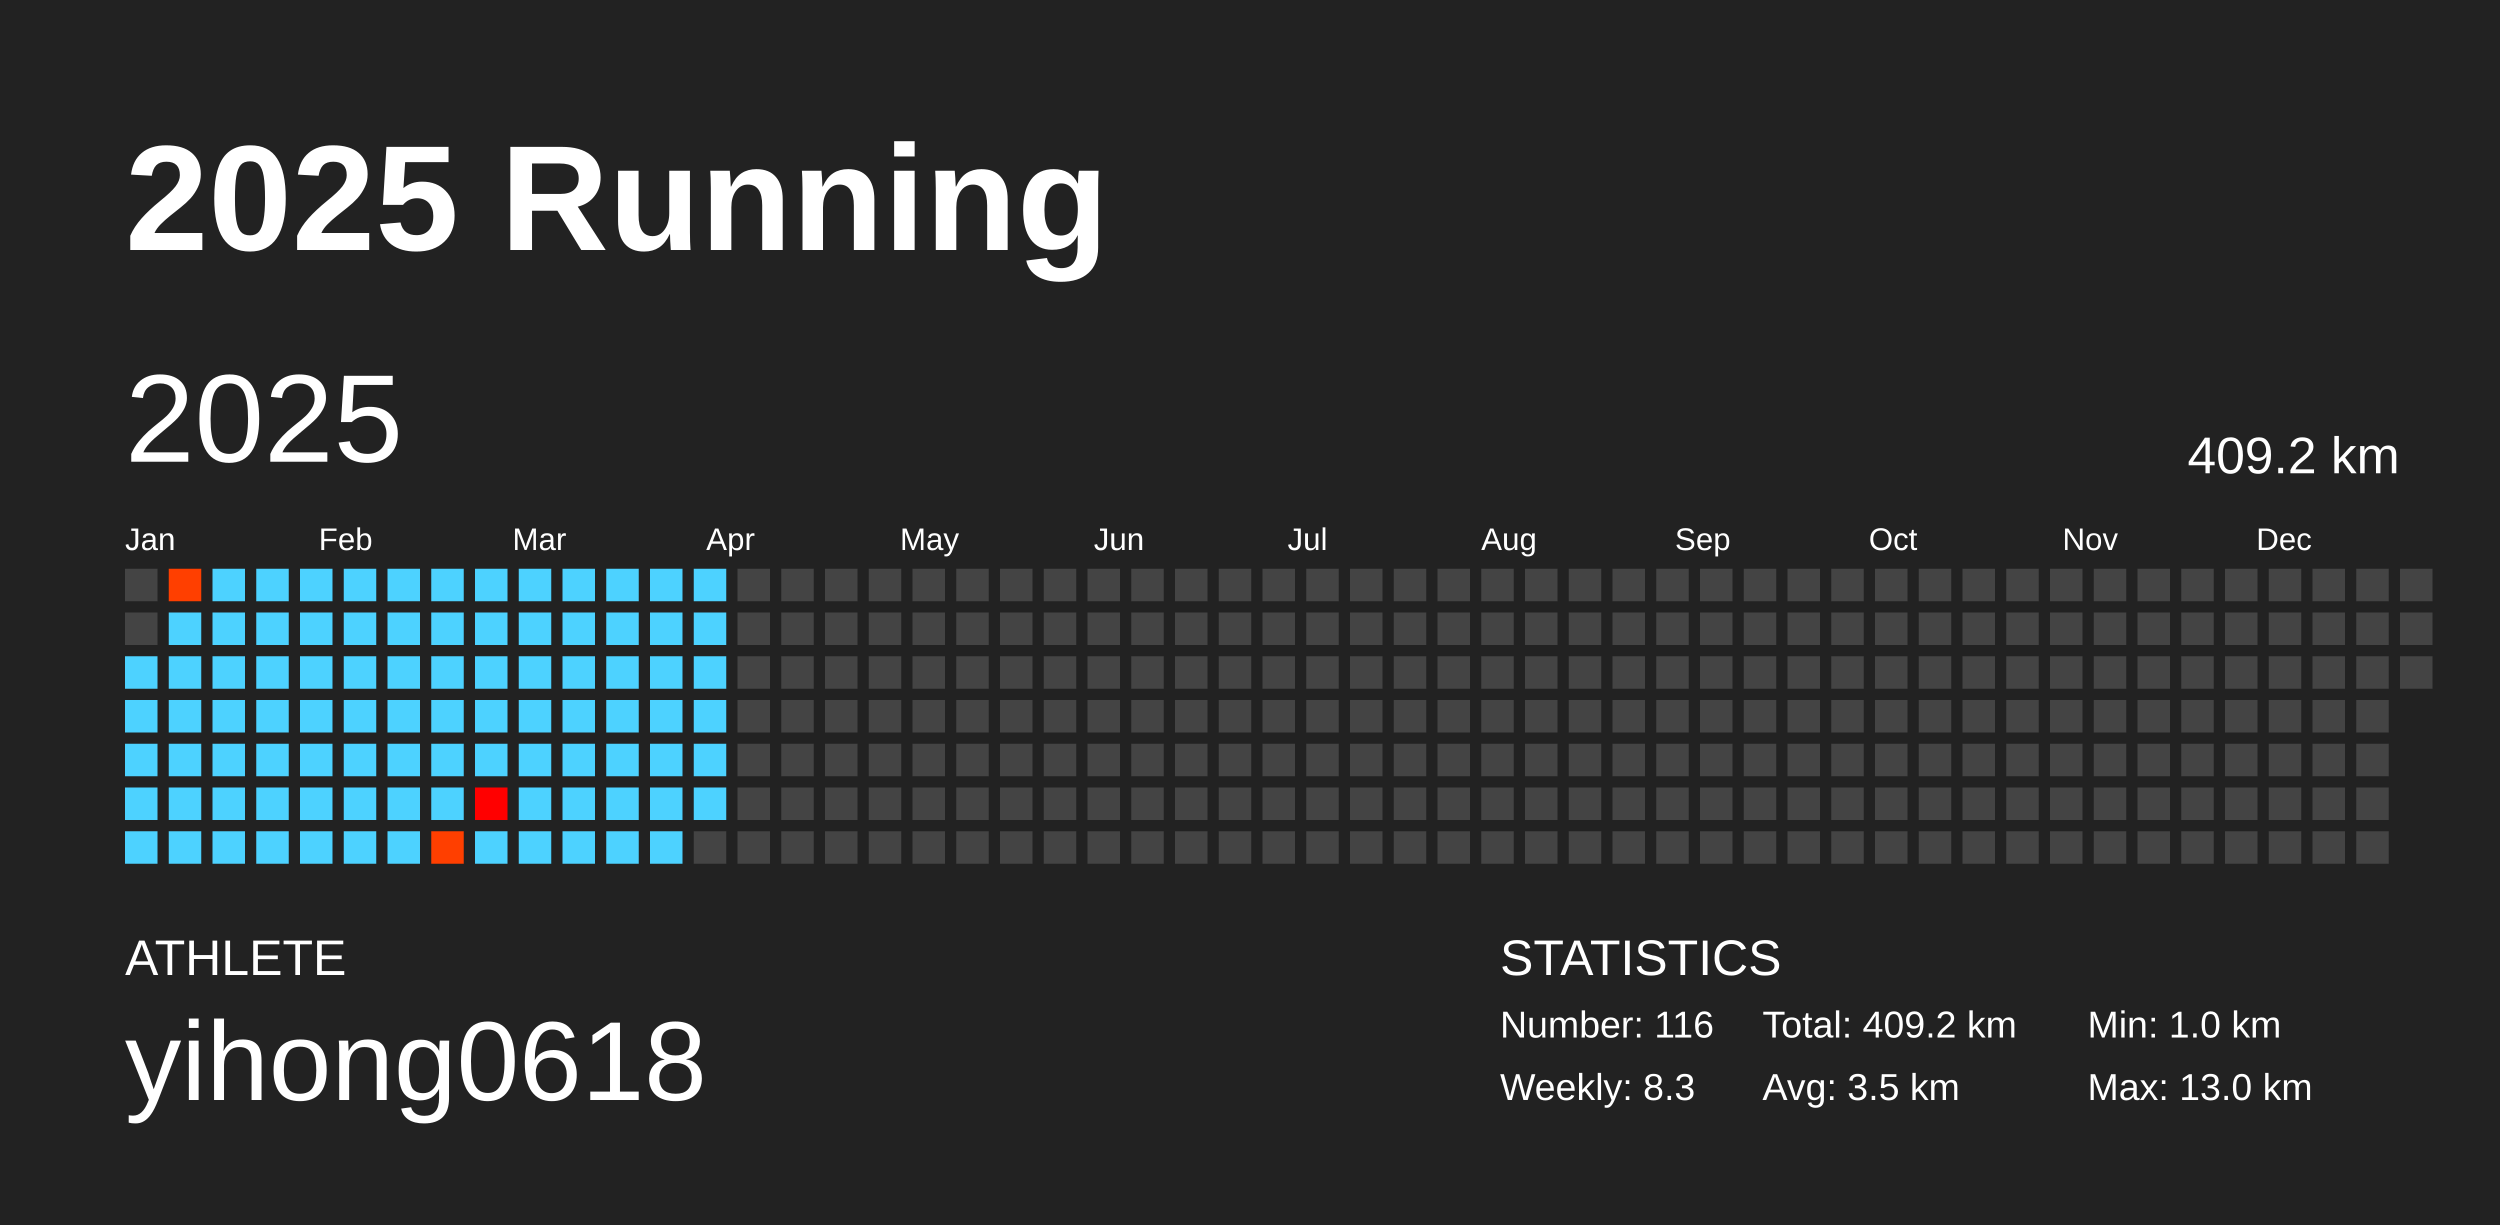
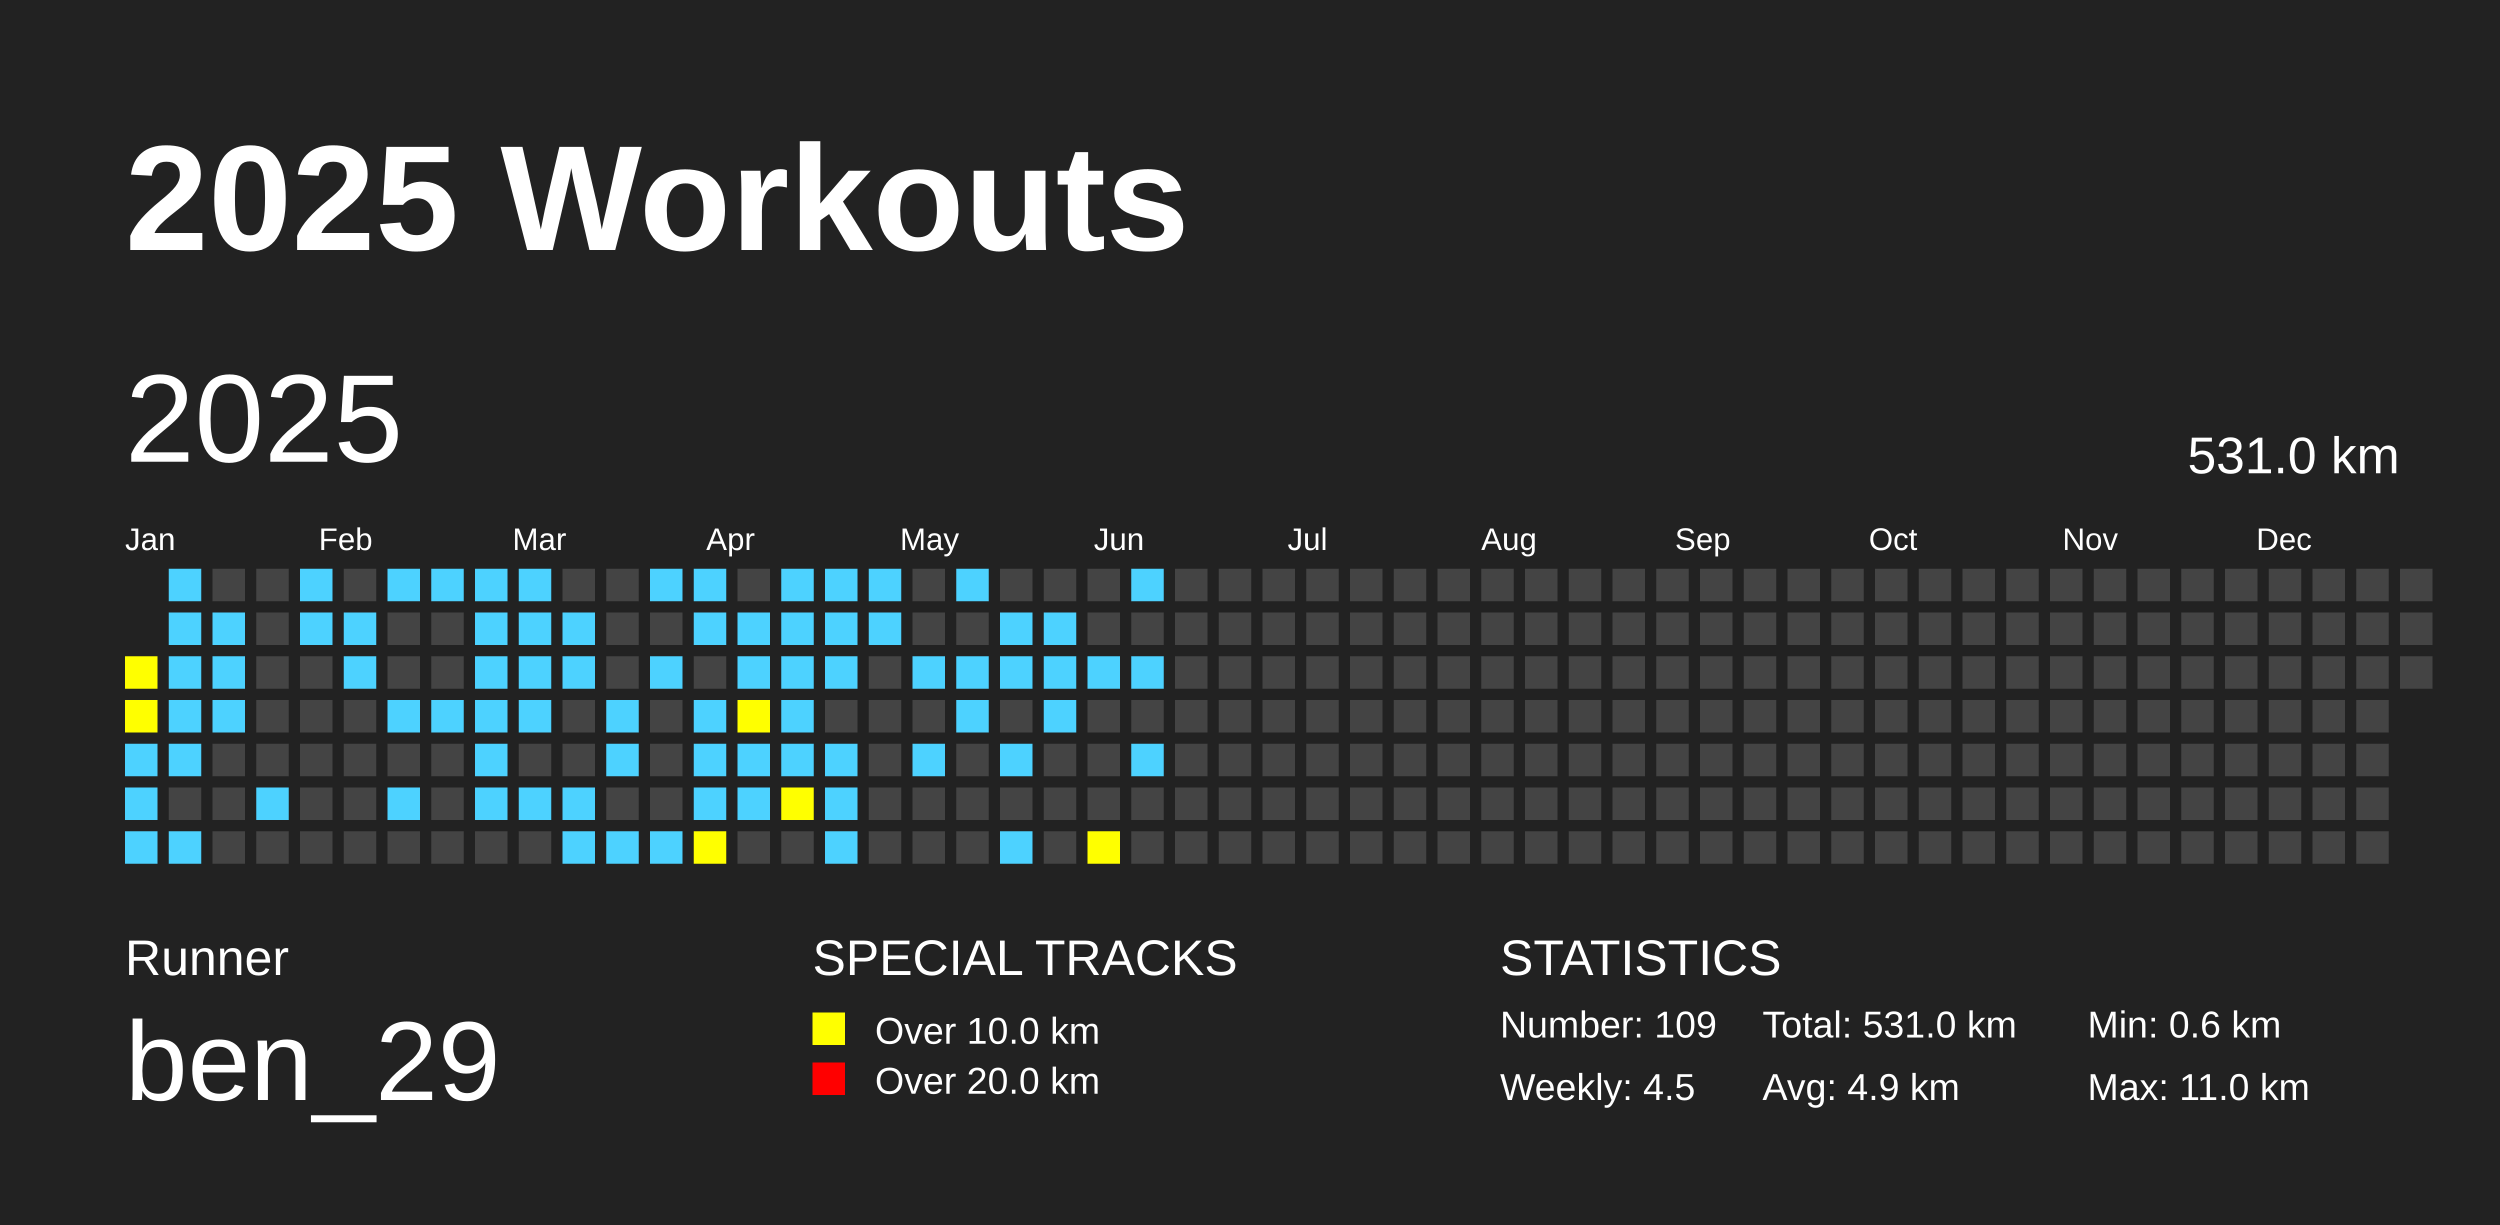
<svg xmlns="http://www.w3.org/2000/svg" baseProfile="full" height="98mm" version="1.1" viewBox="0,0,200,98" width="200mm">
  <defs />
  <rect fill="#222222" height="98" width="200" x="0" y="0" />
-   <text fill="#FFFFFF" style="font-size:12px; font-family:Arial; font-weight:bold;" x="10" y="20">2025 Running</text>
-   <text fill="#FFFFFF" style="font-size:4px; font-family:Arial" x="10" y="78">ATHLETE</text>
-   <text fill="#FFFFFF" style="font-size:9px; font-family:Arial" x="10" y="88">yihong0618</text>
+   <text fill="#FFFFFF" style="font-size:12px; font-family:Arial; font-weight:bold;" x="10" y="20">2025 Workouts</text>
+   <text fill="#FFFFFF" style="font-size:4px; font-family:Arial" x="10" y="78">Runner</text>
+   <text fill="#FFFFFF" style="font-size:9px; font-family:Arial" x="10" y="88">ben_29</text>
+   <text fill="#FFFFFF" style="font-size:4px; font-family:Arial" x="65" y="78">SPECIAL TRACKS</text>
+   <rect fill="yellow" height="2.6" width="2.6" x="65" y="81" />
+   <text fill="#FFFFFF" style="font-size:3px; font-family:Arial" x="70" y="83.5">Over 10.0 km</text>
+   <rect fill="red" height="2.6" width="2.6" x="65" y="85" />
+   <text fill="#FFFFFF" style="font-size:3px; font-family:Arial" x="70" y="87.5">Over 20.0 km</text>
  <text fill="#FFFFFF" style="font-size:4px; font-family:Arial" x="120" y="78">STATISTICS</text>
-   <text fill="#FFFFFF" style="font-size:3px; font-family:Arial" x="120" y="83">Number: 116</text>
-   <text fill="#FFFFFF" style="font-size:3px; font-family:Arial" x="120" y="88">Weekly: 8.3</text>
-   <text fill="#FFFFFF" style="font-size:3px; font-family:Arial" x="141" y="83">Total: 409.2 km</text>
-   <text fill="#FFFFFF" style="font-size:3px; font-family:Arial" x="141" y="88">Avg: 3.5 km</text>
-   <text fill="#FFFFFF" style="font-size:3px; font-family:Arial" x="167" y="83">Min: 1.0 km</text>
-   <text fill="#FFFFFF" style="font-size:3px; font-family:Arial" x="167" y="88">Max: 13.0 km</text>
+   <text fill="#FFFFFF" style="font-size:3px; font-family:Arial" x="120" y="83">Number: 109</text>
+   <text fill="#FFFFFF" style="font-size:3px; font-family:Arial" x="120" y="88">Weekly: 4.5</text>
+   <text fill="#FFFFFF" style="font-size:3px; font-family:Arial" x="141" y="83">Total: 531.0 km</text>
+   <text fill="#FFFFFF" style="font-size:3px; font-family:Arial" x="141" y="88">Avg: 4.9 km</text>
+   <text fill="#FFFFFF" style="font-size:3px; font-family:Arial" x="167" y="83">Min: 0.6 km</text>
+   <text fill="#FFFFFF" style="font-size:3px; font-family:Arial" x="167" y="88">Max: 11.0 km</text>
  <text dominant-baseline="hanging" fill="#FFFFFF" style="font-size:10.0px; font-family:Arial;" x="10" y="30">2025</text>
-   <text dominant-baseline="hanging" fill="#FFFFFF" style="font-size:4.125px; font-family:Arial;" x="175" y="35">409.2 km</text>
+   <text dominant-baseline="hanging" fill="#FFFFFF" style="font-size:4.125px; font-family:Arial;" x="175" y="35">531.0 km</text>
  <text fill="#FFFFFF" style="font-size:2.5px; font-family:Arial" x="10.0" y="44">Jan</text>
  <text fill="#FFFFFF" style="font-size:2.5px; font-family:Arial" x="25.5" y="44">Feb</text>
  <text fill="#FFFFFF" style="font-size:2.5px; font-family:Arial" x="41.0" y="44">Mar</text>
  <text fill="#FFFFFF" style="font-size:2.5px; font-family:Arial" x="56.5" y="44">Apr</text>
  <text fill="#FFFFFF" style="font-size:2.5px; font-family:Arial" x="72.0" y="44">May</text>
  <text fill="#FFFFFF" style="font-size:2.5px; font-family:Arial" x="87.5" y="44">Jun</text>
  <text fill="#FFFFFF" style="font-size:2.5px; font-family:Arial" x="103.0" y="44">Jul</text>
  <text fill="#FFFFFF" style="font-size:2.5px; font-family:Arial" x="118.5" y="44">Aug</text>
  <text fill="#FFFFFF" style="font-size:2.5px; font-family:Arial" x="134.0" y="44">Sep</text>
  <text fill="#FFFFFF" style="font-size:2.5px; font-family:Arial" x="149.5" y="44">Oct</text>
  <text fill="#FFFFFF" style="font-size:2.5px; font-family:Arial" x="165.0" y="44">Nov</text>
  <text fill="#FFFFFF" style="font-size:2.5px; font-family:Arial" x="180.5" y="44">Dec</text>
-   <rect fill="#444444" height="2.6" width="2.6" x="10.0" y="45.5" />
-   <rect fill="#444444" height="2.6" width="2.6" x="10.0" y="49.0" />
-   <rect fill="#4dd2ff" height="2.6" width="2.6" x="10.0" y="52.5" />
-   <rect fill="#4dd2ff" height="2.6" width="2.6" x="10.0" y="56.0" />
-   <rect fill="#4dd2ff" height="2.6" width="2.6" x="10.0" y="59.5" />
-   <rect fill="#4dd2ff" height="2.6" width="2.6" x="10.0" y="63.0" />
-   <rect fill="#4dd2ff" height="2.6" width="2.6" x="10.0" y="66.5" />
-   <rect fill="#ff3f00" height="2.6" width="2.6" x="13.5" y="45.5" />
-   <rect fill="#4dd2ff" height="2.6" width="2.6" x="13.5" y="49.0" />
-   <rect fill="#4dd2ff" height="2.6" width="2.6" x="13.5" y="52.5" />
-   <rect fill="#4dd2ff" height="2.6" width="2.6" x="13.5" y="56.0" />
-   <rect fill="#4dd2ff" height="2.6" width="2.6" x="13.5" y="59.5" />
-   <rect fill="#4dd2ff" height="2.6" width="2.6" x="13.5" y="63.0" />
-   <rect fill="#4dd2ff" height="2.6" width="2.6" x="13.5" y="66.5" />
-   <rect fill="#4dd2ff" height="2.6" width="2.6" x="17.0" y="45.5" />
-   <rect fill="#4dd2ff" height="2.6" width="2.6" x="17.0" y="49.0" />
-   <rect fill="#4dd2ff" height="2.6" width="2.6" x="17.0" y="52.5" />
-   <rect fill="#4dd2ff" height="2.6" width="2.6" x="17.0" y="56.0" />
-   <rect fill="#4dd2ff" height="2.6" width="2.6" x="17.0" y="59.5" />
-   <rect fill="#4dd2ff" height="2.6" width="2.6" x="17.0" y="63.0" />
-   <rect fill="#4dd2ff" height="2.6" width="2.6" x="17.0" y="66.5" />
-   <rect fill="#4dd2ff" height="2.6" width="2.6" x="20.5" y="45.5" />
-   <rect fill="#4dd2ff" height="2.6" width="2.6" x="20.5" y="49.0" />
-   <rect fill="#4dd2ff" height="2.6" width="2.6" x="20.5" y="52.5" />
-   <rect fill="#4dd2ff" height="2.6" width="2.6" x="20.5" y="56.0" />
-   <rect fill="#4dd2ff" height="2.6" width="2.6" x="20.5" y="59.5" />
-   <rect fill="#4dd2ff" height="2.6" width="2.6" x="20.5" y="63.0" />
-   <rect fill="#4dd2ff" height="2.6" width="2.6" x="20.5" y="66.5" />
-   <rect fill="#4dd2ff" height="2.6" width="2.6" x="24.0" y="45.5" />
-   <rect fill="#4dd2ff" height="2.6" width="2.6" x="24.0" y="49.0" />
-   <rect fill="#4dd2ff" height="2.6" width="2.6" x="24.0" y="52.5" />
-   <rect fill="#4dd2ff" height="2.6" width="2.6" x="24.0" y="56.0" />
-   <rect fill="#4dd2ff" height="2.6" width="2.6" x="24.0" y="59.5" />
-   <rect fill="#4dd2ff" height="2.6" width="2.6" x="24.0" y="63.0" />
-   <rect fill="#4dd2ff" height="2.6" width="2.6" x="24.0" y="66.5" />
-   <rect fill="#4dd2ff" height="2.6" width="2.6" x="27.5" y="45.5" />
-   <rect fill="#4dd2ff" height="2.6" width="2.6" x="27.5" y="49.0" />
-   <rect fill="#4dd2ff" height="2.6" width="2.6" x="27.5" y="52.5" />
-   <rect fill="#4dd2ff" height="2.6" width="2.6" x="27.5" y="56.0" />
-   <rect fill="#4dd2ff" height="2.6" width="2.6" x="27.5" y="59.5" />
-   <rect fill="#4dd2ff" height="2.6" width="2.6" x="27.5" y="63.0" />
-   <rect fill="#4dd2ff" height="2.6" width="2.6" x="27.5" y="66.5" />
-   <rect fill="#4dd2ff" height="2.6" width="2.6" x="31.0" y="45.5" />
-   <rect fill="#4dd2ff" height="2.6" width="2.6" x="31.0" y="49.0" />
-   <rect fill="#4dd2ff" height="2.6" width="2.6" x="31.0" y="52.5" />
-   <rect fill="#4dd2ff" height="2.6" width="2.6" x="31.0" y="56.0" />
-   <rect fill="#4dd2ff" height="2.6" width="2.6" x="31.0" y="59.5" />
-   <rect fill="#4dd2ff" height="2.6" width="2.6" x="31.0" y="63.0" />
-   <rect fill="#4dd2ff" height="2.6" width="2.6" x="31.0" y="66.5" />
-   <rect fill="#4dd2ff" height="2.6" width="2.6" x="34.5" y="45.5" />
-   <rect fill="#4dd2ff" height="2.6" width="2.6" x="34.5" y="49.0" />
-   <rect fill="#4dd2ff" height="2.6" width="2.6" x="34.5" y="52.5" />
-   <rect fill="#4dd2ff" height="2.6" width="2.6" x="34.5" y="56.0" />
-   <rect fill="#4dd2ff" height="2.6" width="2.6" x="34.5" y="59.5" />
-   <rect fill="#4dd2ff" height="2.6" width="2.6" x="34.5" y="63.0" />
-   <rect fill="#ff3f00" height="2.6" width="2.6" x="34.5" y="66.5" />
-   <rect fill="#4dd2ff" height="2.6" width="2.6" x="38.0" y="45.5" />
-   <rect fill="#4dd2ff" height="2.6" width="2.6" x="38.0" y="49.0" />
-   <rect fill="#4dd2ff" height="2.6" width="2.6" x="38.0" y="52.5" />
-   <rect fill="#4dd2ff" height="2.6" width="2.6" x="38.0" y="56.0" />
-   <rect fill="#4dd2ff" height="2.6" width="2.6" x="38.0" y="59.5" />
-   <rect fill="#ff0000" height="2.6" width="2.6" x="38.0" y="63.0" />
-   <rect fill="#4dd2ff" height="2.6" width="2.6" x="38.0" y="66.5" />
-   <rect fill="#4dd2ff" height="2.6" width="2.6" x="41.5" y="45.5" />
-   <rect fill="#4dd2ff" height="2.6" width="2.6" x="41.5" y="49.0" />
-   <rect fill="#4dd2ff" height="2.6" width="2.6" x="41.5" y="52.5" />
-   <rect fill="#4dd2ff" height="2.6" width="2.6" x="41.5" y="56.0" />
-   <rect fill="#4dd2ff" height="2.6" width="2.6" x="41.5" y="59.5" />
-   <rect fill="#4dd2ff" height="2.6" width="2.6" x="41.5" y="63.0" />
-   <rect fill="#4dd2ff" height="2.6" width="2.6" x="41.5" y="66.5" />
-   <rect fill="#4dd2ff" height="2.6" width="2.6" x="45.0" y="45.5" />
-   <rect fill="#4dd2ff" height="2.6" width="2.6" x="45.0" y="49.0" />
-   <rect fill="#4dd2ff" height="2.6" width="2.6" x="45.0" y="52.5" />
-   <rect fill="#4dd2ff" height="2.6" width="2.6" x="45.0" y="56.0" />
-   <rect fill="#4dd2ff" height="2.6" width="2.6" x="45.0" y="59.5" />
-   <rect fill="#4dd2ff" height="2.6" width="2.6" x="45.0" y="63.0" />
-   <rect fill="#4dd2ff" height="2.6" width="2.6" x="45.0" y="66.5" />
-   <rect fill="#4dd2ff" height="2.6" width="2.6" x="48.5" y="45.5" />
-   <rect fill="#4dd2ff" height="2.6" width="2.6" x="48.5" y="49.0" />
-   <rect fill="#4dd2ff" height="2.6" width="2.6" x="48.5" y="52.5" />
-   <rect fill="#4dd2ff" height="2.6" width="2.6" x="48.5" y="56.0" />
-   <rect fill="#4dd2ff" height="2.6" width="2.6" x="48.5" y="59.5" />
-   <rect fill="#4dd2ff" height="2.6" width="2.6" x="48.5" y="63.0" />
-   <rect fill="#4dd2ff" height="2.6" width="2.6" x="48.5" y="66.5" />
-   <rect fill="#4dd2ff" height="2.6" width="2.6" x="52.0" y="45.5" />
-   <rect fill="#4dd2ff" height="2.6" width="2.6" x="52.0" y="49.0" />
-   <rect fill="#4dd2ff" height="2.6" width="2.6" x="52.0" y="52.5" />
-   <rect fill="#4dd2ff" height="2.6" width="2.6" x="52.0" y="56.0" />
-   <rect fill="#4dd2ff" height="2.6" width="2.6" x="52.0" y="59.5" />
-   <rect fill="#4dd2ff" height="2.6" width="2.6" x="52.0" y="63.0" />
-   <rect fill="#4dd2ff" height="2.6" width="2.6" x="52.0" y="66.5" />
-   <rect fill="#4dd2ff" height="2.6" width="2.6" x="55.5" y="45.5" />
-   <rect fill="#4dd2ff" height="2.6" width="2.6" x="55.5" y="49.0" />
-   <rect fill="#4dd2ff" height="2.6" width="2.6" x="55.5" y="52.5" />
-   <rect fill="#4dd2ff" height="2.6" width="2.6" x="55.5" y="56.0" />
-   <rect fill="#4dd2ff" height="2.6" width="2.6" x="55.5" y="59.5" />
-   <rect fill="#4dd2ff" height="2.6" width="2.6" x="55.5" y="63.0" />
-   <rect fill="#444444" height="2.6" width="2.6" x="55.5" y="66.5" />
+   <rect fill="yellow" height="2.6" width="2.6" x="10.0" y="52.5" />
+   <rect fill="yellow" height="2.6" width="2.6" x="10.0" y="56.0" />
+   <rect fill="#4DD2FF" height="2.6" width="2.6" x="10.0" y="59.5" />
+   <rect fill="#4DD2FF" height="2.6" width="2.6" x="10.0" y="63.0" />
+   <rect fill="#4DD2FF" height="2.6" width="2.6" x="10.0" y="66.5" />
+   <rect fill="#4DD2FF" height="2.6" width="2.6" x="13.5" y="45.5" />
+   <rect fill="#4DD2FF" height="2.6" width="2.6" x="13.5" y="49.0" />
+   <rect fill="#4DD2FF" height="2.6" width="2.6" x="13.5" y="52.5" />
+   <rect fill="#4DD2FF" height="2.6" width="2.6" x="13.5" y="56.0" />
+   <rect fill="#4DD2FF" height="2.6" width="2.6" x="13.5" y="59.5" />
+   <rect fill="#444444" height="2.6" width="2.6" x="13.5" y="63.0" />
+   <rect fill="#4DD2FF" height="2.6" width="2.6" x="13.5" y="66.5" />
+   <rect fill="#444444" height="2.6" width="2.6" x="17.0" y="45.5" />
+   <rect fill="#4DD2FF" height="2.6" width="2.6" x="17.0" y="49.0" />
+   <rect fill="#4DD2FF" height="2.6" width="2.6" x="17.0" y="52.5" />
+   <rect fill="#4DD2FF" height="2.6" width="2.6" x="17.0" y="56.0" />
+   <rect fill="#444444" height="2.6" width="2.6" x="17.0" y="59.5" />
+   <rect fill="#444444" height="2.6" width="2.6" x="17.0" y="63.0" />
+   <rect fill="#444444" height="2.6" width="2.6" x="17.0" y="66.5" />
+   <rect fill="#444444" height="2.6" width="2.6" x="20.5" y="45.5" />
+   <rect fill="#444444" height="2.6" width="2.6" x="20.5" y="49.0" />
+   <rect fill="#444444" height="2.6" width="2.6" x="20.5" y="52.5" />
+   <rect fill="#444444" height="2.6" width="2.6" x="20.5" y="56.0" />
+   <rect fill="#444444" height="2.6" width="2.6" x="20.5" y="59.5" />
+   <rect fill="#4DD2FF" height="2.6" width="2.6" x="20.5" y="63.0" />
+   <rect fill="#444444" height="2.6" width="2.6" x="20.5" y="66.5" />
+   <rect fill="#4DD2FF" height="2.6" width="2.6" x="24.0" y="45.5" />
+   <rect fill="#4DD2FF" height="2.6" width="2.6" x="24.0" y="49.0" />
+   <rect fill="#444444" height="2.6" width="2.6" x="24.0" y="52.5" />
+   <rect fill="#444444" height="2.6" width="2.6" x="24.0" y="56.0" />
+   <rect fill="#444444" height="2.6" width="2.6" x="24.0" y="59.5" />
+   <rect fill="#444444" height="2.6" width="2.6" x="24.0" y="63.0" />
+   <rect fill="#444444" height="2.6" width="2.6" x="24.0" y="66.5" />
+   <rect fill="#444444" height="2.6" width="2.6" x="27.5" y="45.5" />
+   <rect fill="#4DD2FF" height="2.6" width="2.6" x="27.5" y="49.0" />
+   <rect fill="#4DD2FF" height="2.6" width="2.6" x="27.5" y="52.5" />
+   <rect fill="#444444" height="2.6" width="2.6" x="27.5" y="56.0" />
+   <rect fill="#444444" height="2.6" width="2.6" x="27.5" y="59.5" />
+   <rect fill="#444444" height="2.6" width="2.6" x="27.5" y="63.0" />
+   <rect fill="#444444" height="2.6" width="2.6" x="27.5" y="66.5" />
+   <rect fill="#4DD2FF" height="2.6" width="2.6" x="31.0" y="45.5" />
+   <rect fill="#444444" height="2.6" width="2.6" x="31.0" y="49.0" />
+   <rect fill="#444444" height="2.6" width="2.6" x="31.0" y="52.5" />
+   <rect fill="#4DD2FF" height="2.6" width="2.6" x="31.0" y="56.0" />
+   <rect fill="#444444" height="2.6" width="2.6" x="31.0" y="59.5" />
+   <rect fill="#4DD2FF" height="2.6" width="2.6" x="31.0" y="63.0" />
+   <rect fill="#444444" height="2.6" width="2.6" x="31.0" y="66.5" />
+   <rect fill="#4DD2FF" height="2.6" width="2.6" x="34.5" y="45.5" />
+   <rect fill="#444444" height="2.6" width="2.6" x="34.5" y="49.0" />
+   <rect fill="#444444" height="2.6" width="2.6" x="34.5" y="52.5" />
+   <rect fill="#4DD2FF" height="2.6" width="2.6" x="34.5" y="56.0" />
+   <rect fill="#444444" height="2.6" width="2.6" x="34.5" y="59.5" />
+   <rect fill="#444444" height="2.6" width="2.6" x="34.5" y="63.0" />
+   <rect fill="#444444" height="2.6" width="2.6" x="34.5" y="66.5" />
+   <rect fill="#4DD2FF" height="2.6" width="2.6" x="38.0" y="45.5" />
+   <rect fill="#4DD2FF" height="2.6" width="2.6" x="38.0" y="49.0" />
+   <rect fill="#4DD2FF" height="2.6" width="2.6" x="38.0" y="52.5" />
+   <rect fill="#4DD2FF" height="2.6" width="2.6" x="38.0" y="56.0" />
+   <rect fill="#4DD2FF" height="2.6" width="2.6" x="38.0" y="59.5" />
+   <rect fill="#4DD2FF" height="2.6" width="2.6" x="38.0" y="63.0" />
+   <rect fill="#444444" height="2.6" width="2.6" x="38.0" y="66.5" />
+   <rect fill="#4DD2FF" height="2.6" width="2.6" x="41.5" y="45.5" />
+   <rect fill="#4DD2FF" height="2.6" width="2.6" x="41.5" y="49.0" />
+   <rect fill="#4DD2FF" height="2.6" width="2.6" x="41.5" y="52.5" />
+   <rect fill="#4DD2FF" height="2.6" width="2.6" x="41.5" y="56.0" />
+   <rect fill="#444444" height="2.6" width="2.6" x="41.5" y="59.5" />
+   <rect fill="#4DD2FF" height="2.6" width="2.6" x="41.5" y="63.0" />
+   <rect fill="#444444" height="2.6" width="2.6" x="41.5" y="66.5" />
+   <rect fill="#444444" height="2.6" width="2.6" x="45.0" y="45.5" />
+   <rect fill="#4DD2FF" height="2.6" width="2.6" x="45.0" y="49.0" />
+   <rect fill="#4DD2FF" height="2.6" width="2.6" x="45.0" y="52.5" />
+   <rect fill="#444444" height="2.6" width="2.6" x="45.0" y="56.0" />
+   <rect fill="#444444" height="2.6" width="2.6" x="45.0" y="59.5" />
+   <rect fill="#4DD2FF" height="2.6" width="2.6" x="45.0" y="63.0" />
+   <rect fill="#4DD2FF" height="2.6" width="2.6" x="45.0" y="66.5" />
+   <rect fill="#444444" height="2.6" width="2.6" x="48.5" y="45.5" />
+   <rect fill="#444444" height="2.6" width="2.6" x="48.5" y="49.0" />
+   <rect fill="#444444" height="2.6" width="2.6" x="48.5" y="52.5" />
+   <rect fill="#4DD2FF" height="2.6" width="2.6" x="48.5" y="56.0" />
+   <rect fill="#4DD2FF" height="2.6" width="2.6" x="48.5" y="59.5" />
+   <rect fill="#444444" height="2.6" width="2.6" x="48.5" y="63.0" />
+   <rect fill="#4DD2FF" height="2.6" width="2.6" x="48.5" y="66.5" />
+   <rect fill="#4DD2FF" height="2.6" width="2.6" x="52.0" y="45.5" />
+   <rect fill="#444444" height="2.6" width="2.6" x="52.0" y="49.0" />
+   <rect fill="#4DD2FF" height="2.6" width="2.6" x="52.0" y="52.5" />
+   <rect fill="#444444" height="2.6" width="2.6" x="52.0" y="56.0" />
+   <rect fill="#444444" height="2.6" width="2.6" x="52.0" y="59.5" />
+   <rect fill="#444444" height="2.6" width="2.6" x="52.0" y="63.0" />
+   <rect fill="#4DD2FF" height="2.6" width="2.6" x="52.0" y="66.5" />
+   <rect fill="#4DD2FF" height="2.6" width="2.6" x="55.5" y="45.5" />
+   <rect fill="#4DD2FF" height="2.6" width="2.6" x="55.5" y="49.0" />
+   <rect fill="#444444" height="2.6" width="2.6" x="55.5" y="52.5" />
+   <rect fill="#4DD2FF" height="2.6" width="2.6" x="55.5" y="56.0" />
+   <rect fill="#4DD2FF" height="2.6" width="2.6" x="55.5" y="59.5" />
+   <rect fill="#4DD2FF" height="2.6" width="2.6" x="55.5" y="63.0" />
+   <rect fill="yellow" height="2.6" width="2.6" x="55.5" y="66.5" />
  <rect fill="#444444" height="2.6" width="2.6" x="59.0" y="45.5" />
-   <rect fill="#444444" height="2.6" width="2.6" x="59.0" y="49.0" />
-   <rect fill="#444444" height="2.6" width="2.6" x="59.0" y="52.5" />
-   <rect fill="#444444" height="2.6" width="2.6" x="59.0" y="56.0" />
-   <rect fill="#444444" height="2.6" width="2.6" x="59.0" y="59.5" />
-   <rect fill="#444444" height="2.6" width="2.6" x="59.0" y="63.0" />
+   <rect fill="#4DD2FF" height="2.6" width="2.6" x="59.0" y="49.0" />
+   <rect fill="#4DD2FF" height="2.6" width="2.6" x="59.0" y="52.5" />
+   <rect fill="yellow" height="2.6" width="2.6" x="59.0" y="56.0" />
+   <rect fill="#4DD2FF" height="2.6" width="2.6" x="59.0" y="59.5" />
+   <rect fill="#4DD2FF" height="2.6" width="2.6" x="59.0" y="63.0" />
  <rect fill="#444444" height="2.6" width="2.6" x="59.0" y="66.5" />
-   <rect fill="#444444" height="2.6" width="2.6" x="62.5" y="45.5" />
-   <rect fill="#444444" height="2.6" width="2.6" x="62.5" y="49.0" />
-   <rect fill="#444444" height="2.6" width="2.6" x="62.5" y="52.5" />
-   <rect fill="#444444" height="2.6" width="2.6" x="62.5" y="56.0" />
-   <rect fill="#444444" height="2.6" width="2.6" x="62.5" y="59.5" />
-   <rect fill="#444444" height="2.6" width="2.6" x="62.5" y="63.0" />
+   <rect fill="#4DD2FF" height="2.6" width="2.6" x="62.5" y="45.5" />
+   <rect fill="#4DD2FF" height="2.6" width="2.6" x="62.5" y="49.0" />
+   <rect fill="#4DD2FF" height="2.6" width="2.6" x="62.5" y="52.5" />
+   <rect fill="#4DD2FF" height="2.6" width="2.6" x="62.5" y="56.0" />
+   <rect fill="#4DD2FF" height="2.6" width="2.6" x="62.5" y="59.5" />
+   <rect fill="yellow" height="2.6" width="2.6" x="62.5" y="63.0" />
  <rect fill="#444444" height="2.6" width="2.6" x="62.5" y="66.5" />
-   <rect fill="#444444" height="2.6" width="2.6" x="66.0" y="45.5" />
-   <rect fill="#444444" height="2.6" width="2.6" x="66.0" y="49.0" />
-   <rect fill="#444444" height="2.6" width="2.6" x="66.0" y="52.5" />
+   <rect fill="#4DD2FF" height="2.6" width="2.6" x="66.0" y="45.5" />
+   <rect fill="#4DD2FF" height="2.6" width="2.6" x="66.0" y="49.0" />
+   <rect fill="#4DD2FF" height="2.6" width="2.6" x="66.0" y="52.5" />
  <rect fill="#444444" height="2.6" width="2.6" x="66.0" y="56.0" />
-   <rect fill="#444444" height="2.6" width="2.6" x="66.0" y="59.5" />
-   <rect fill="#444444" height="2.6" width="2.6" x="66.0" y="63.0" />
-   <rect fill="#444444" height="2.6" width="2.6" x="66.0" y="66.5" />
-   <rect fill="#444444" height="2.6" width="2.6" x="69.5" y="45.5" />
-   <rect fill="#444444" height="2.6" width="2.6" x="69.5" y="49.0" />
+   <rect fill="#4DD2FF" height="2.6" width="2.6" x="66.0" y="59.5" />
+   <rect fill="#4DD2FF" height="2.6" width="2.6" x="66.0" y="63.0" />
+   <rect fill="#4DD2FF" height="2.6" width="2.6" x="66.0" y="66.5" />
+   <rect fill="#4DD2FF" height="2.6" width="2.6" x="69.5" y="45.5" />
+   <rect fill="#4DD2FF" height="2.6" width="2.6" x="69.5" y="49.0" />
  <rect fill="#444444" height="2.6" width="2.6" x="69.5" y="52.5" />
  <rect fill="#444444" height="2.6" width="2.6" x="69.5" y="56.0" />
  <rect fill="#444444" height="2.6" width="2.6" x="69.5" y="59.5" />
  <rect fill="#444444" height="2.6" width="2.6" x="69.5" y="63.0" />
  <rect fill="#444444" height="2.6" width="2.6" x="69.5" y="66.5" />
  <rect fill="#444444" height="2.6" width="2.6" x="73.0" y="45.5" />
  <rect fill="#444444" height="2.6" width="2.6" x="73.0" y="49.0" />
-   <rect fill="#444444" height="2.6" width="2.6" x="73.0" y="52.5" />
+   <rect fill="#4DD2FF" height="2.6" width="2.6" x="73.0" y="52.5" />
  <rect fill="#444444" height="2.6" width="2.6" x="73.0" y="56.0" />
-   <rect fill="#444444" height="2.6" width="2.6" x="73.0" y="59.5" />
+   <rect fill="#4DD2FF" height="2.6" width="2.6" x="73.0" y="59.5" />
  <rect fill="#444444" height="2.6" width="2.6" x="73.0" y="63.0" />
  <rect fill="#444444" height="2.6" width="2.6" x="73.0" y="66.5" />
-   <rect fill="#444444" height="2.6" width="2.6" x="76.5" y="45.5" />
+   <rect fill="#4DD2FF" height="2.6" width="2.6" x="76.5" y="45.5" />
  <rect fill="#444444" height="2.6" width="2.6" x="76.5" y="49.0" />
-   <rect fill="#444444" height="2.6" width="2.6" x="76.5" y="52.5" />
-   <rect fill="#444444" height="2.6" width="2.6" x="76.5" y="56.0" />
+   <rect fill="#4DD2FF" height="2.6" width="2.6" x="76.5" y="52.5" />
+   <rect fill="#4DD2FF" height="2.6" width="2.6" x="76.5" y="56.0" />
  <rect fill="#444444" height="2.6" width="2.6" x="76.5" y="59.5" />
  <rect fill="#444444" height="2.6" width="2.6" x="76.5" y="63.0" />
  <rect fill="#444444" height="2.6" width="2.6" x="76.5" y="66.5" />
  <rect fill="#444444" height="2.6" width="2.6" x="80.0" y="45.5" />
-   <rect fill="#444444" height="2.6" width="2.6" x="80.0" y="49.0" />
-   <rect fill="#444444" height="2.6" width="2.6" x="80.0" y="52.5" />
+   <rect fill="#4DD2FF" height="2.6" width="2.6" x="80.0" y="49.0" />
+   <rect fill="#4DD2FF" height="2.6" width="2.6" x="80.0" y="52.5" />
  <rect fill="#444444" height="2.6" width="2.6" x="80.0" y="56.0" />
-   <rect fill="#444444" height="2.6" width="2.6" x="80.0" y="59.5" />
+   <rect fill="#4DD2FF" height="2.6" width="2.6" x="80.0" y="59.5" />
  <rect fill="#444444" height="2.6" width="2.6" x="80.0" y="63.0" />
-   <rect fill="#444444" height="2.6" width="2.6" x="80.0" y="66.5" />
+   <rect fill="#4DD2FF" height="2.6" width="2.6" x="80.0" y="66.5" />
  <rect fill="#444444" height="2.6" width="2.6" x="83.5" y="45.5" />
-   <rect fill="#444444" height="2.6" width="2.6" x="83.5" y="49.0" />
-   <rect fill="#444444" height="2.6" width="2.6" x="83.5" y="52.5" />
-   <rect fill="#444444" height="2.6" width="2.6" x="83.5" y="56.0" />
+   <rect fill="#4DD2FF" height="2.6" width="2.6" x="83.5" y="49.0" />
+   <rect fill="#4DD2FF" height="2.6" width="2.6" x="83.5" y="52.5" />
+   <rect fill="#4DD2FF" height="2.6" width="2.6" x="83.5" y="56.0" />
  <rect fill="#444444" height="2.6" width="2.6" x="83.5" y="59.5" />
  <rect fill="#444444" height="2.6" width="2.6" x="83.5" y="63.0" />
  <rect fill="#444444" height="2.6" width="2.6" x="83.5" y="66.5" />
  <rect fill="#444444" height="2.6" width="2.6" x="87.0" y="45.5" />
  <rect fill="#444444" height="2.6" width="2.6" x="87.0" y="49.0" />
-   <rect fill="#444444" height="2.6" width="2.6" x="87.0" y="52.5" />
+   <rect fill="#4DD2FF" height="2.6" width="2.6" x="87.0" y="52.5" />
  <rect fill="#444444" height="2.6" width="2.6" x="87.0" y="56.0" />
  <rect fill="#444444" height="2.6" width="2.6" x="87.0" y="59.5" />
  <rect fill="#444444" height="2.6" width="2.6" x="87.0" y="63.0" />
-   <rect fill="#444444" height="2.6" width="2.6" x="87.0" y="66.5" />
-   <rect fill="#444444" height="2.6" width="2.6" x="90.5" y="45.5" />
+   <rect fill="yellow" height="2.6" width="2.6" x="87.0" y="66.5" />
+   <rect fill="#4DD2FF" height="2.6" width="2.6" x="90.5" y="45.5" />
  <rect fill="#444444" height="2.6" width="2.6" x="90.5" y="49.0" />
-   <rect fill="#444444" height="2.6" width="2.6" x="90.5" y="52.5" />
+   <rect fill="#4DD2FF" height="2.6" width="2.6" x="90.5" y="52.5" />
  <rect fill="#444444" height="2.6" width="2.6" x="90.5" y="56.0" />
-   <rect fill="#444444" height="2.6" width="2.6" x="90.5" y="59.5" />
+   <rect fill="#4DD2FF" height="2.6" width="2.6" x="90.5" y="59.5" />
  <rect fill="#444444" height="2.6" width="2.6" x="90.5" y="63.0" />
  <rect fill="#444444" height="2.6" width="2.6" x="90.5" y="66.5" />
  <rect fill="#444444" height="2.6" width="2.6" x="94.0" y="45.5" />
  <rect fill="#444444" height="2.6" width="2.6" x="94.0" y="49.0" />
  <rect fill="#444444" height="2.6" width="2.6" x="94.0" y="52.5" />
  <rect fill="#444444" height="2.6" width="2.6" x="94.0" y="56.0" />
  <rect fill="#444444" height="2.6" width="2.6" x="94.0" y="59.5" />
  <rect fill="#444444" height="2.6" width="2.6" x="94.0" y="63.0" />
  <rect fill="#444444" height="2.6" width="2.6" x="94.0" y="66.5" />
  <rect fill="#444444" height="2.6" width="2.6" x="97.5" y="45.5" />
  <rect fill="#444444" height="2.6" width="2.6" x="97.5" y="49.0" />
  <rect fill="#444444" height="2.6" width="2.6" x="97.5" y="52.5" />
  <rect fill="#444444" height="2.6" width="2.6" x="97.5" y="56.0" />
  <rect fill="#444444" height="2.6" width="2.6" x="97.5" y="59.5" />
  <rect fill="#444444" height="2.6" width="2.6" x="97.5" y="63.0" />
  <rect fill="#444444" height="2.6" width="2.6" x="97.5" y="66.5" />
  <rect fill="#444444" height="2.6" width="2.6" x="101.0" y="45.5" />
  <rect fill="#444444" height="2.6" width="2.6" x="101.0" y="49.0" />
  <rect fill="#444444" height="2.6" width="2.6" x="101.0" y="52.5" />
  <rect fill="#444444" height="2.6" width="2.6" x="101.0" y="56.0" />
  <rect fill="#444444" height="2.6" width="2.6" x="101.0" y="59.5" />
  <rect fill="#444444" height="2.6" width="2.6" x="101.0" y="63.0" />
  <rect fill="#444444" height="2.6" width="2.6" x="101.0" y="66.5" />
  <rect fill="#444444" height="2.6" width="2.6" x="104.5" y="45.5" />
  <rect fill="#444444" height="2.6" width="2.6" x="104.5" y="49.0" />
  <rect fill="#444444" height="2.6" width="2.6" x="104.5" y="52.5" />
  <rect fill="#444444" height="2.6" width="2.6" x="104.5" y="56.0" />
  <rect fill="#444444" height="2.6" width="2.6" x="104.5" y="59.5" />
  <rect fill="#444444" height="2.6" width="2.6" x="104.5" y="63.0" />
  <rect fill="#444444" height="2.6" width="2.6" x="104.5" y="66.5" />
  <rect fill="#444444" height="2.6" width="2.6" x="108.0" y="45.5" />
  <rect fill="#444444" height="2.6" width="2.6" x="108.0" y="49.0" />
  <rect fill="#444444" height="2.6" width="2.6" x="108.0" y="52.5" />
  <rect fill="#444444" height="2.6" width="2.6" x="108.0" y="56.0" />
  <rect fill="#444444" height="2.6" width="2.6" x="108.0" y="59.5" />
  <rect fill="#444444" height="2.6" width="2.6" x="108.0" y="63.0" />
  <rect fill="#444444" height="2.6" width="2.6" x="108.0" y="66.5" />
  <rect fill="#444444" height="2.6" width="2.6" x="111.5" y="45.5" />
  <rect fill="#444444" height="2.6" width="2.6" x="111.5" y="49.0" />
  <rect fill="#444444" height="2.6" width="2.6" x="111.5" y="52.5" />
  <rect fill="#444444" height="2.6" width="2.6" x="111.5" y="56.0" />
  <rect fill="#444444" height="2.6" width="2.6" x="111.5" y="59.5" />
  <rect fill="#444444" height="2.6" width="2.6" x="111.5" y="63.0" />
  <rect fill="#444444" height="2.6" width="2.6" x="111.5" y="66.5" />
  <rect fill="#444444" height="2.6" width="2.6" x="115.0" y="45.5" />
  <rect fill="#444444" height="2.6" width="2.6" x="115.0" y="49.0" />
  <rect fill="#444444" height="2.6" width="2.6" x="115.0" y="52.5" />
  <rect fill="#444444" height="2.6" width="2.6" x="115.0" y="56.0" />
  <rect fill="#444444" height="2.6" width="2.6" x="115.0" y="59.5" />
  <rect fill="#444444" height="2.6" width="2.6" x="115.0" y="63.0" />
  <rect fill="#444444" height="2.6" width="2.6" x="115.0" y="66.5" />
  <rect fill="#444444" height="2.6" width="2.6" x="118.5" y="45.5" />
  <rect fill="#444444" height="2.6" width="2.6" x="118.5" y="49.0" />
  <rect fill="#444444" height="2.6" width="2.6" x="118.5" y="52.5" />
  <rect fill="#444444" height="2.6" width="2.6" x="118.5" y="56.0" />
  <rect fill="#444444" height="2.6" width="2.6" x="118.5" y="59.5" />
  <rect fill="#444444" height="2.6" width="2.6" x="118.5" y="63.0" />
  <rect fill="#444444" height="2.6" width="2.6" x="118.5" y="66.5" />
  <rect fill="#444444" height="2.6" width="2.6" x="122.0" y="45.5" />
  <rect fill="#444444" height="2.6" width="2.6" x="122.0" y="49.0" />
  <rect fill="#444444" height="2.6" width="2.6" x="122.0" y="52.5" />
  <rect fill="#444444" height="2.6" width="2.6" x="122.0" y="56.0" />
  <rect fill="#444444" height="2.6" width="2.6" x="122.0" y="59.5" />
  <rect fill="#444444" height="2.6" width="2.6" x="122.0" y="63.0" />
  <rect fill="#444444" height="2.6" width="2.6" x="122.0" y="66.5" />
  <rect fill="#444444" height="2.6" width="2.6" x="125.5" y="45.5" />
  <rect fill="#444444" height="2.6" width="2.6" x="125.5" y="49.0" />
  <rect fill="#444444" height="2.6" width="2.6" x="125.5" y="52.5" />
  <rect fill="#444444" height="2.6" width="2.6" x="125.5" y="56.0" />
  <rect fill="#444444" height="2.6" width="2.6" x="125.5" y="59.5" />
  <rect fill="#444444" height="2.6" width="2.6" x="125.5" y="63.0" />
  <rect fill="#444444" height="2.6" width="2.6" x="125.5" y="66.5" />
  <rect fill="#444444" height="2.6" width="2.6" x="129.0" y="45.5" />
  <rect fill="#444444" height="2.6" width="2.6" x="129.0" y="49.0" />
  <rect fill="#444444" height="2.6" width="2.6" x="129.0" y="52.5" />
  <rect fill="#444444" height="2.6" width="2.6" x="129.0" y="56.0" />
  <rect fill="#444444" height="2.6" width="2.6" x="129.0" y="59.5" />
  <rect fill="#444444" height="2.6" width="2.6" x="129.0" y="63.0" />
  <rect fill="#444444" height="2.6" width="2.6" x="129.0" y="66.5" />
  <rect fill="#444444" height="2.6" width="2.6" x="132.5" y="45.5" />
  <rect fill="#444444" height="2.6" width="2.6" x="132.5" y="49.0" />
  <rect fill="#444444" height="2.6" width="2.6" x="132.5" y="52.5" />
  <rect fill="#444444" height="2.6" width="2.6" x="132.5" y="56.0" />
  <rect fill="#444444" height="2.6" width="2.6" x="132.5" y="59.5" />
  <rect fill="#444444" height="2.6" width="2.6" x="132.5" y="63.0" />
  <rect fill="#444444" height="2.6" width="2.6" x="132.5" y="66.5" />
  <rect fill="#444444" height="2.6" width="2.6" x="136.0" y="45.5" />
  <rect fill="#444444" height="2.6" width="2.6" x="136.0" y="49.0" />
  <rect fill="#444444" height="2.6" width="2.6" x="136.0" y="52.5" />
  <rect fill="#444444" height="2.6" width="2.6" x="136.0" y="56.0" />
  <rect fill="#444444" height="2.6" width="2.6" x="136.0" y="59.5" />
  <rect fill="#444444" height="2.6" width="2.6" x="136.0" y="63.0" />
  <rect fill="#444444" height="2.6" width="2.6" x="136.0" y="66.5" />
  <rect fill="#444444" height="2.6" width="2.6" x="139.5" y="45.5" />
  <rect fill="#444444" height="2.6" width="2.6" x="139.5" y="49.0" />
  <rect fill="#444444" height="2.6" width="2.6" x="139.5" y="52.5" />
  <rect fill="#444444" height="2.6" width="2.6" x="139.5" y="56.0" />
  <rect fill="#444444" height="2.6" width="2.6" x="139.5" y="59.5" />
  <rect fill="#444444" height="2.6" width="2.6" x="139.5" y="63.0" />
  <rect fill="#444444" height="2.6" width="2.6" x="139.5" y="66.5" />
  <rect fill="#444444" height="2.6" width="2.6" x="143.0" y="45.5" />
  <rect fill="#444444" height="2.6" width="2.6" x="143.0" y="49.0" />
  <rect fill="#444444" height="2.6" width="2.6" x="143.0" y="52.5" />
  <rect fill="#444444" height="2.6" width="2.6" x="143.0" y="56.0" />
  <rect fill="#444444" height="2.6" width="2.6" x="143.0" y="59.5" />
  <rect fill="#444444" height="2.6" width="2.6" x="143.0" y="63.0" />
  <rect fill="#444444" height="2.6" width="2.6" x="143.0" y="66.5" />
  <rect fill="#444444" height="2.6" width="2.6" x="146.5" y="45.5" />
  <rect fill="#444444" height="2.6" width="2.6" x="146.5" y="49.0" />
  <rect fill="#444444" height="2.6" width="2.6" x="146.5" y="52.5" />
  <rect fill="#444444" height="2.6" width="2.6" x="146.5" y="56.0" />
  <rect fill="#444444" height="2.6" width="2.6" x="146.5" y="59.5" />
  <rect fill="#444444" height="2.6" width="2.6" x="146.5" y="63.0" />
  <rect fill="#444444" height="2.6" width="2.6" x="146.5" y="66.5" />
  <rect fill="#444444" height="2.6" width="2.6" x="150.0" y="45.5" />
  <rect fill="#444444" height="2.6" width="2.6" x="150.0" y="49.0" />
  <rect fill="#444444" height="2.6" width="2.6" x="150.0" y="52.5" />
  <rect fill="#444444" height="2.6" width="2.6" x="150.0" y="56.0" />
  <rect fill="#444444" height="2.6" width="2.6" x="150.0" y="59.5" />
  <rect fill="#444444" height="2.6" width="2.6" x="150.0" y="63.0" />
  <rect fill="#444444" height="2.6" width="2.6" x="150.0" y="66.5" />
  <rect fill="#444444" height="2.6" width="2.6" x="153.5" y="45.5" />
  <rect fill="#444444" height="2.6" width="2.6" x="153.5" y="49.0" />
  <rect fill="#444444" height="2.6" width="2.6" x="153.5" y="52.5" />
  <rect fill="#444444" height="2.6" width="2.6" x="153.5" y="56.0" />
  <rect fill="#444444" height="2.6" width="2.6" x="153.5" y="59.5" />
  <rect fill="#444444" height="2.6" width="2.6" x="153.5" y="63.0" />
  <rect fill="#444444" height="2.6" width="2.6" x="153.5" y="66.5" />
  <rect fill="#444444" height="2.6" width="2.6" x="157.0" y="45.5" />
  <rect fill="#444444" height="2.6" width="2.6" x="157.0" y="49.0" />
  <rect fill="#444444" height="2.6" width="2.6" x="157.0" y="52.5" />
  <rect fill="#444444" height="2.6" width="2.6" x="157.0" y="56.0" />
  <rect fill="#444444" height="2.6" width="2.6" x="157.0" y="59.5" />
  <rect fill="#444444" height="2.6" width="2.6" x="157.0" y="63.0" />
  <rect fill="#444444" height="2.6" width="2.6" x="157.0" y="66.5" />
  <rect fill="#444444" height="2.6" width="2.6" x="160.5" y="45.5" />
  <rect fill="#444444" height="2.6" width="2.6" x="160.5" y="49.0" />
  <rect fill="#444444" height="2.6" width="2.6" x="160.5" y="52.5" />
  <rect fill="#444444" height="2.6" width="2.6" x="160.5" y="56.0" />
  <rect fill="#444444" height="2.6" width="2.6" x="160.5" y="59.5" />
  <rect fill="#444444" height="2.6" width="2.6" x="160.5" y="63.0" />
  <rect fill="#444444" height="2.6" width="2.6" x="160.5" y="66.5" />
  <rect fill="#444444" height="2.6" width="2.6" x="164.0" y="45.5" />
  <rect fill="#444444" height="2.6" width="2.6" x="164.0" y="49.0" />
  <rect fill="#444444" height="2.6" width="2.6" x="164.0" y="52.5" />
  <rect fill="#444444" height="2.6" width="2.6" x="164.0" y="56.0" />
  <rect fill="#444444" height="2.6" width="2.6" x="164.0" y="59.5" />
  <rect fill="#444444" height="2.6" width="2.6" x="164.0" y="63.0" />
  <rect fill="#444444" height="2.6" width="2.6" x="164.0" y="66.5" />
  <rect fill="#444444" height="2.6" width="2.6" x="167.5" y="45.5" />
  <rect fill="#444444" height="2.6" width="2.6" x="167.5" y="49.0" />
  <rect fill="#444444" height="2.6" width="2.6" x="167.5" y="52.5" />
  <rect fill="#444444" height="2.6" width="2.6" x="167.5" y="56.0" />
  <rect fill="#444444" height="2.6" width="2.6" x="167.5" y="59.5" />
  <rect fill="#444444" height="2.6" width="2.6" x="167.5" y="63.0" />
  <rect fill="#444444" height="2.6" width="2.6" x="167.5" y="66.5" />
  <rect fill="#444444" height="2.6" width="2.6" x="171.0" y="45.5" />
  <rect fill="#444444" height="2.6" width="2.6" x="171.0" y="49.0" />
  <rect fill="#444444" height="2.6" width="2.6" x="171.0" y="52.5" />
  <rect fill="#444444" height="2.6" width="2.6" x="171.0" y="56.0" />
  <rect fill="#444444" height="2.6" width="2.6" x="171.0" y="59.5" />
  <rect fill="#444444" height="2.6" width="2.6" x="171.0" y="63.0" />
  <rect fill="#444444" height="2.6" width="2.6" x="171.0" y="66.5" />
  <rect fill="#444444" height="2.6" width="2.6" x="174.5" y="45.5" />
  <rect fill="#444444" height="2.6" width="2.6" x="174.5" y="49.0" />
  <rect fill="#444444" height="2.6" width="2.6" x="174.5" y="52.5" />
  <rect fill="#444444" height="2.6" width="2.6" x="174.5" y="56.0" />
  <rect fill="#444444" height="2.6" width="2.6" x="174.5" y="59.5" />
  <rect fill="#444444" height="2.6" width="2.6" x="174.5" y="63.0" />
  <rect fill="#444444" height="2.6" width="2.6" x="174.5" y="66.5" />
  <rect fill="#444444" height="2.6" width="2.6" x="178.0" y="45.5" />
  <rect fill="#444444" height="2.6" width="2.6" x="178.0" y="49.0" />
  <rect fill="#444444" height="2.6" width="2.6" x="178.0" y="52.5" />
  <rect fill="#444444" height="2.6" width="2.6" x="178.0" y="56.0" />
  <rect fill="#444444" height="2.6" width="2.6" x="178.0" y="59.5" />
  <rect fill="#444444" height="2.6" width="2.6" x="178.0" y="63.0" />
  <rect fill="#444444" height="2.6" width="2.6" x="178.0" y="66.5" />
  <rect fill="#444444" height="2.6" width="2.6" x="181.5" y="45.5" />
  <rect fill="#444444" height="2.6" width="2.6" x="181.5" y="49.0" />
  <rect fill="#444444" height="2.6" width="2.6" x="181.5" y="52.5" />
  <rect fill="#444444" height="2.6" width="2.6" x="181.5" y="56.0" />
  <rect fill="#444444" height="2.6" width="2.6" x="181.5" y="59.5" />
  <rect fill="#444444" height="2.6" width="2.6" x="181.5" y="63.0" />
  <rect fill="#444444" height="2.6" width="2.6" x="181.5" y="66.5" />
  <rect fill="#444444" height="2.6" width="2.6" x="185.0" y="45.5" />
  <rect fill="#444444" height="2.6" width="2.6" x="185.0" y="49.0" />
  <rect fill="#444444" height="2.6" width="2.6" x="185.0" y="52.5" />
  <rect fill="#444444" height="2.6" width="2.6" x="185.0" y="56.0" />
  <rect fill="#444444" height="2.6" width="2.6" x="185.0" y="59.5" />
  <rect fill="#444444" height="2.6" width="2.6" x="185.0" y="63.0" />
  <rect fill="#444444" height="2.6" width="2.6" x="185.0" y="66.5" />
  <rect fill="#444444" height="2.6" width="2.6" x="188.5" y="45.5" />
  <rect fill="#444444" height="2.6" width="2.6" x="188.5" y="49.0" />
  <rect fill="#444444" height="2.6" width="2.6" x="188.5" y="52.5" />
  <rect fill="#444444" height="2.6" width="2.6" x="188.5" y="56.0" />
  <rect fill="#444444" height="2.6" width="2.6" x="188.5" y="59.5" />
  <rect fill="#444444" height="2.6" width="2.6" x="188.5" y="63.0" />
  <rect fill="#444444" height="2.6" width="2.6" x="188.5" y="66.5" />
  <rect fill="#444444" height="2.6" width="2.6" x="192.0" y="45.5" />
  <rect fill="#444444" height="2.6" width="2.6" x="192.0" y="49.0" />
  <rect fill="#444444" height="2.6" width="2.6" x="192.0" y="52.5" />
</svg>
